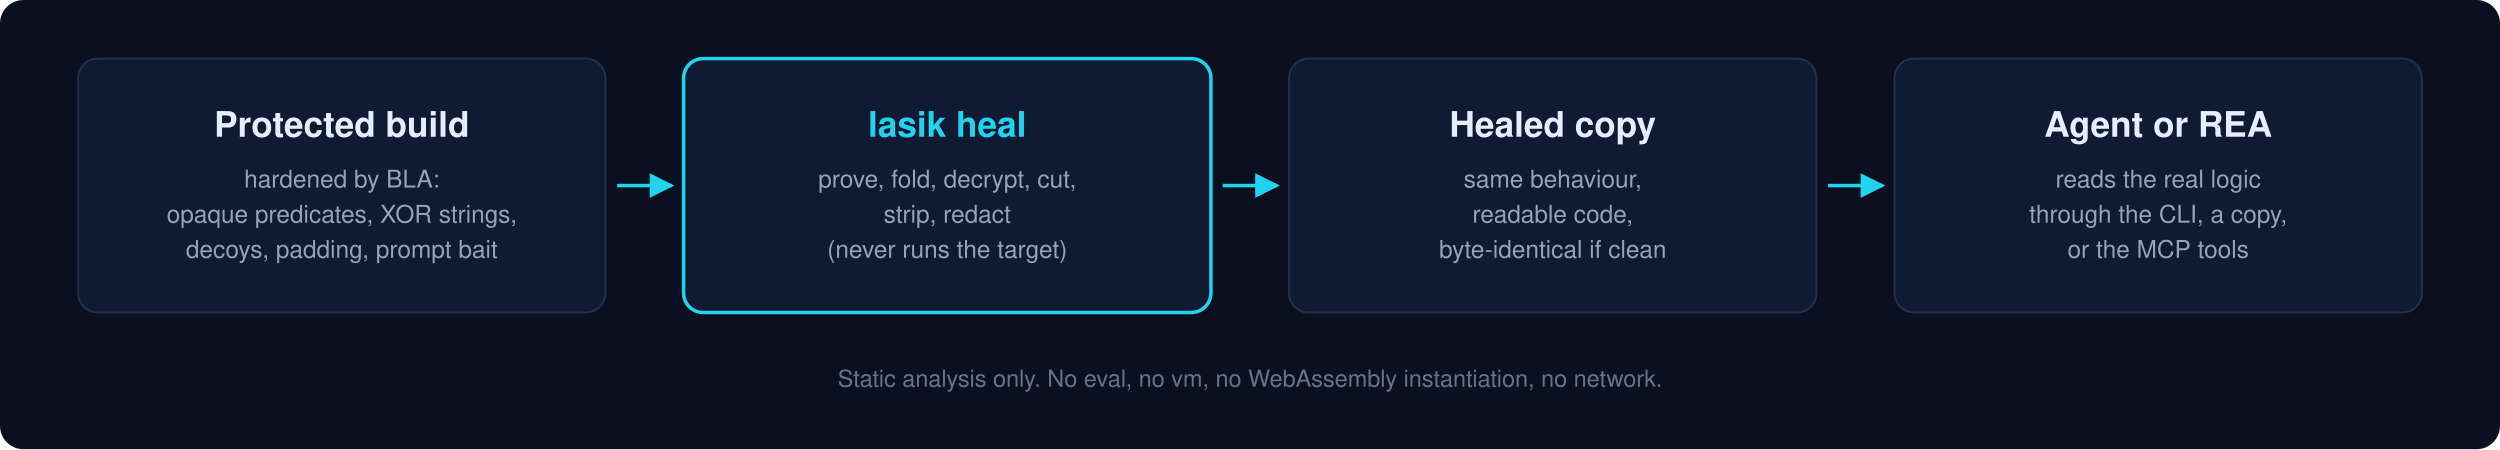
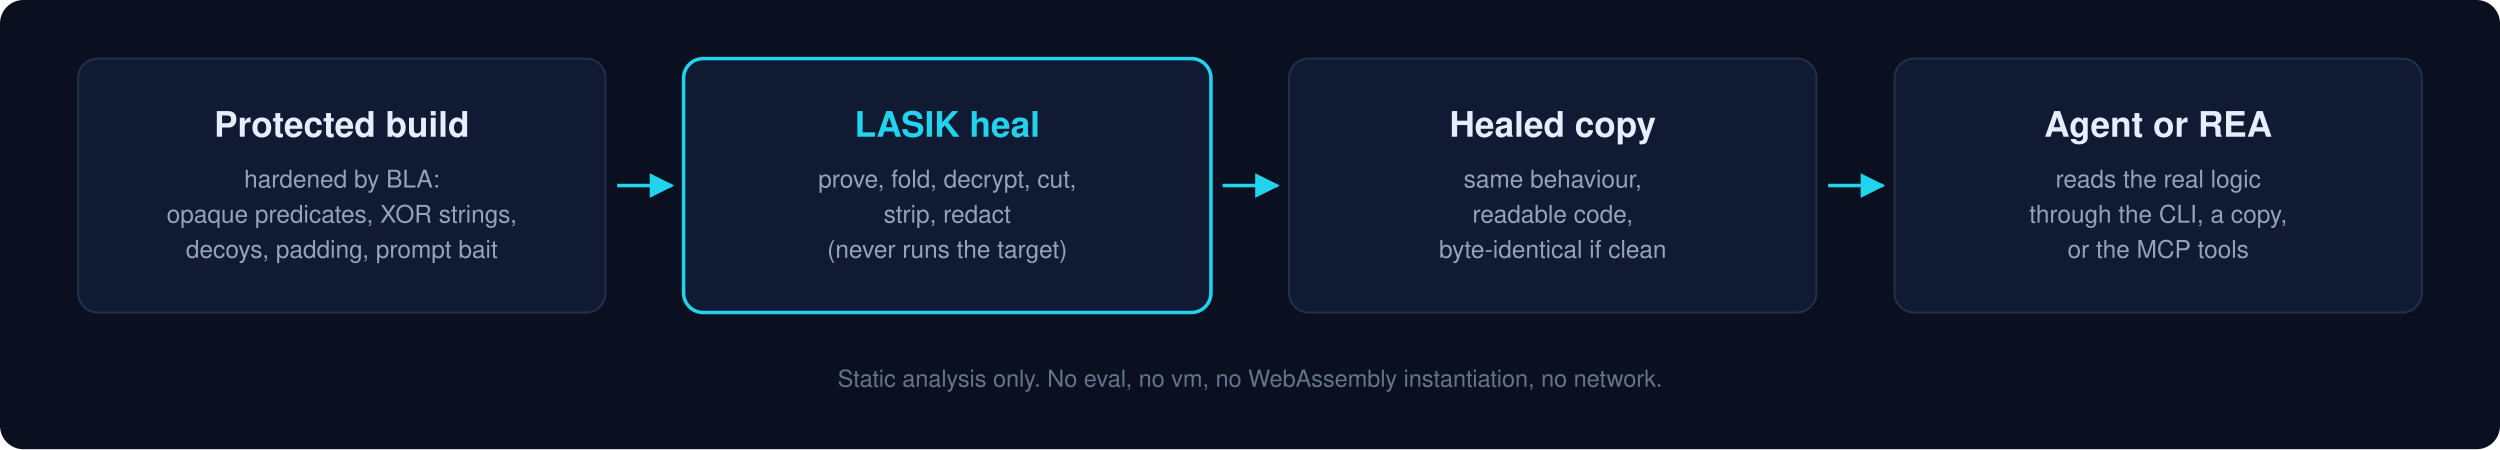
<svg xmlns="http://www.w3.org/2000/svg" width="1280" height="230" viewBox="0 0 1280 230" role="img" aria-labelledby="t d">
  <defs>
    <marker id="a" viewBox="0 0 10 10" refX="9" refY="5" markerWidth="7" markerHeight="7" orient="auto">
      <path d="M0,0 L10,5 L0,10 z" fill="#22d3ee" />
    </marker>
  </defs>
  <rect width="1280" height="230" rx="12" fill="#0b1020" />
  <rect x="40" y="30" width="270" height="130" rx="10" fill="#111a33" stroke="#243049" stroke-width="1" />
  <text x="175.0" y="70" font-family="ui-sans-serif,system-ui,-apple-system,Segoe UI,Helvetica,Arial,sans-serif" font-size="18" font-weight="600" fill="#e6edff" text-anchor="middle">Protected build</text>
  <text x="175.0" y="96" font-family="ui-sans-serif,system-ui,-apple-system,Segoe UI,Helvetica,Arial,sans-serif" font-size="12.5" fill="#94a3b8" text-anchor="middle">hardened by BLA:</text>
  <text x="175.0" y="114" font-family="ui-sans-serif,system-ui,-apple-system,Segoe UI,Helvetica,Arial,sans-serif" font-size="12.5" fill="#94a3b8" text-anchor="middle">opaque predicates, XOR strings,</text>
  <text x="175.0" y="132" font-family="ui-sans-serif,system-ui,-apple-system,Segoe UI,Helvetica,Arial,sans-serif" font-size="12.5" fill="#94a3b8" text-anchor="middle">decoys, padding, prompt bait</text>
  <rect x="350" y="30" width="270" height="130" rx="10" fill="#111a33" stroke="#22d3ee" stroke-width="1.8" />
-   <text x="485.0" y="70" font-family="ui-sans-serif,system-ui,-apple-system,Segoe UI,Helvetica,Arial,sans-serif" font-size="18" font-weight="600" fill="#22d3ee" text-anchor="middle">lasik heal</text>
+   <text x="485.0" y="70" font-family="ui-sans-serif,system-ui,-apple-system,Segoe UI,Helvetica,Arial,sans-serif" font-size="18" font-weight="600" fill="#22d3ee" text-anchor="middle">LASIK heal</text>
  <text x="485.0" y="96" font-family="ui-sans-serif,system-ui,-apple-system,Segoe UI,Helvetica,Arial,sans-serif" font-size="12.5" fill="#94a3b8" text-anchor="middle">prove, fold, decrypt, cut,</text>
  <text x="485.0" y="114" font-family="ui-sans-serif,system-ui,-apple-system,Segoe UI,Helvetica,Arial,sans-serif" font-size="12.5" fill="#94a3b8" text-anchor="middle">strip, redact</text>
  <text x="485.0" y="132" font-family="ui-sans-serif,system-ui,-apple-system,Segoe UI,Helvetica,Arial,sans-serif" font-size="12.5" fill="#94a3b8" text-anchor="middle">(never runs the target)</text>
  <rect x="660" y="30" width="270" height="130" rx="10" fill="#111a33" stroke="#243049" stroke-width="1" />
  <text x="795.0" y="70" font-family="ui-sans-serif,system-ui,-apple-system,Segoe UI,Helvetica,Arial,sans-serif" font-size="18" font-weight="600" fill="#e6edff" text-anchor="middle">Healed copy</text>
  <text x="795.0" y="96" font-family="ui-sans-serif,system-ui,-apple-system,Segoe UI,Helvetica,Arial,sans-serif" font-size="12.5" fill="#94a3b8" text-anchor="middle">same behaviour,</text>
  <text x="795.0" y="114" font-family="ui-sans-serif,system-ui,-apple-system,Segoe UI,Helvetica,Arial,sans-serif" font-size="12.5" fill="#94a3b8" text-anchor="middle">readable code,</text>
  <text x="795.0" y="132" font-family="ui-sans-serif,system-ui,-apple-system,Segoe UI,Helvetica,Arial,sans-serif" font-size="12.5" fill="#94a3b8" text-anchor="middle">byte-identical if clean</text>
  <rect x="970" y="30" width="270" height="130" rx="10" fill="#111a33" stroke="#243049" stroke-width="1" />
  <text x="1105.0" y="70" font-family="ui-sans-serif,system-ui,-apple-system,Segoe UI,Helvetica,Arial,sans-serif" font-size="18" font-weight="600" fill="#e6edff" text-anchor="middle">Agent or REA</text>
  <text x="1105.0" y="96" font-family="ui-sans-serif,system-ui,-apple-system,Segoe UI,Helvetica,Arial,sans-serif" font-size="12.5" fill="#94a3b8" text-anchor="middle">reads the real logic</text>
  <text x="1105.0" y="114" font-family="ui-sans-serif,system-ui,-apple-system,Segoe UI,Helvetica,Arial,sans-serif" font-size="12.5" fill="#94a3b8" text-anchor="middle">through the CLI, a copy,</text>
  <text x="1105.0" y="132" font-family="ui-sans-serif,system-ui,-apple-system,Segoe UI,Helvetica,Arial,sans-serif" font-size="12.5" fill="#94a3b8" text-anchor="middle">or the MCP tools</text>
  <line x1="316" y1="95" x2="344" y2="95" stroke="#22d3ee" stroke-width="1.8" marker-end="url(#a)" />
  <line x1="626" y1="95" x2="654" y2="95" stroke="#22d3ee" stroke-width="1.8" marker-end="url(#a)" />
  <line x1="936" y1="95" x2="964" y2="95" stroke="#22d3ee" stroke-width="1.8" marker-end="url(#a)" />
  <text x="640.0" y="198" font-family="ui-sans-serif,system-ui,-apple-system,Segoe UI,Helvetica,Arial,sans-serif" font-size="12" fill="#64748b" text-anchor="middle">Static analysis only. No eval, no vm, no WebAssembly instantiation, no network.</text>
</svg>
